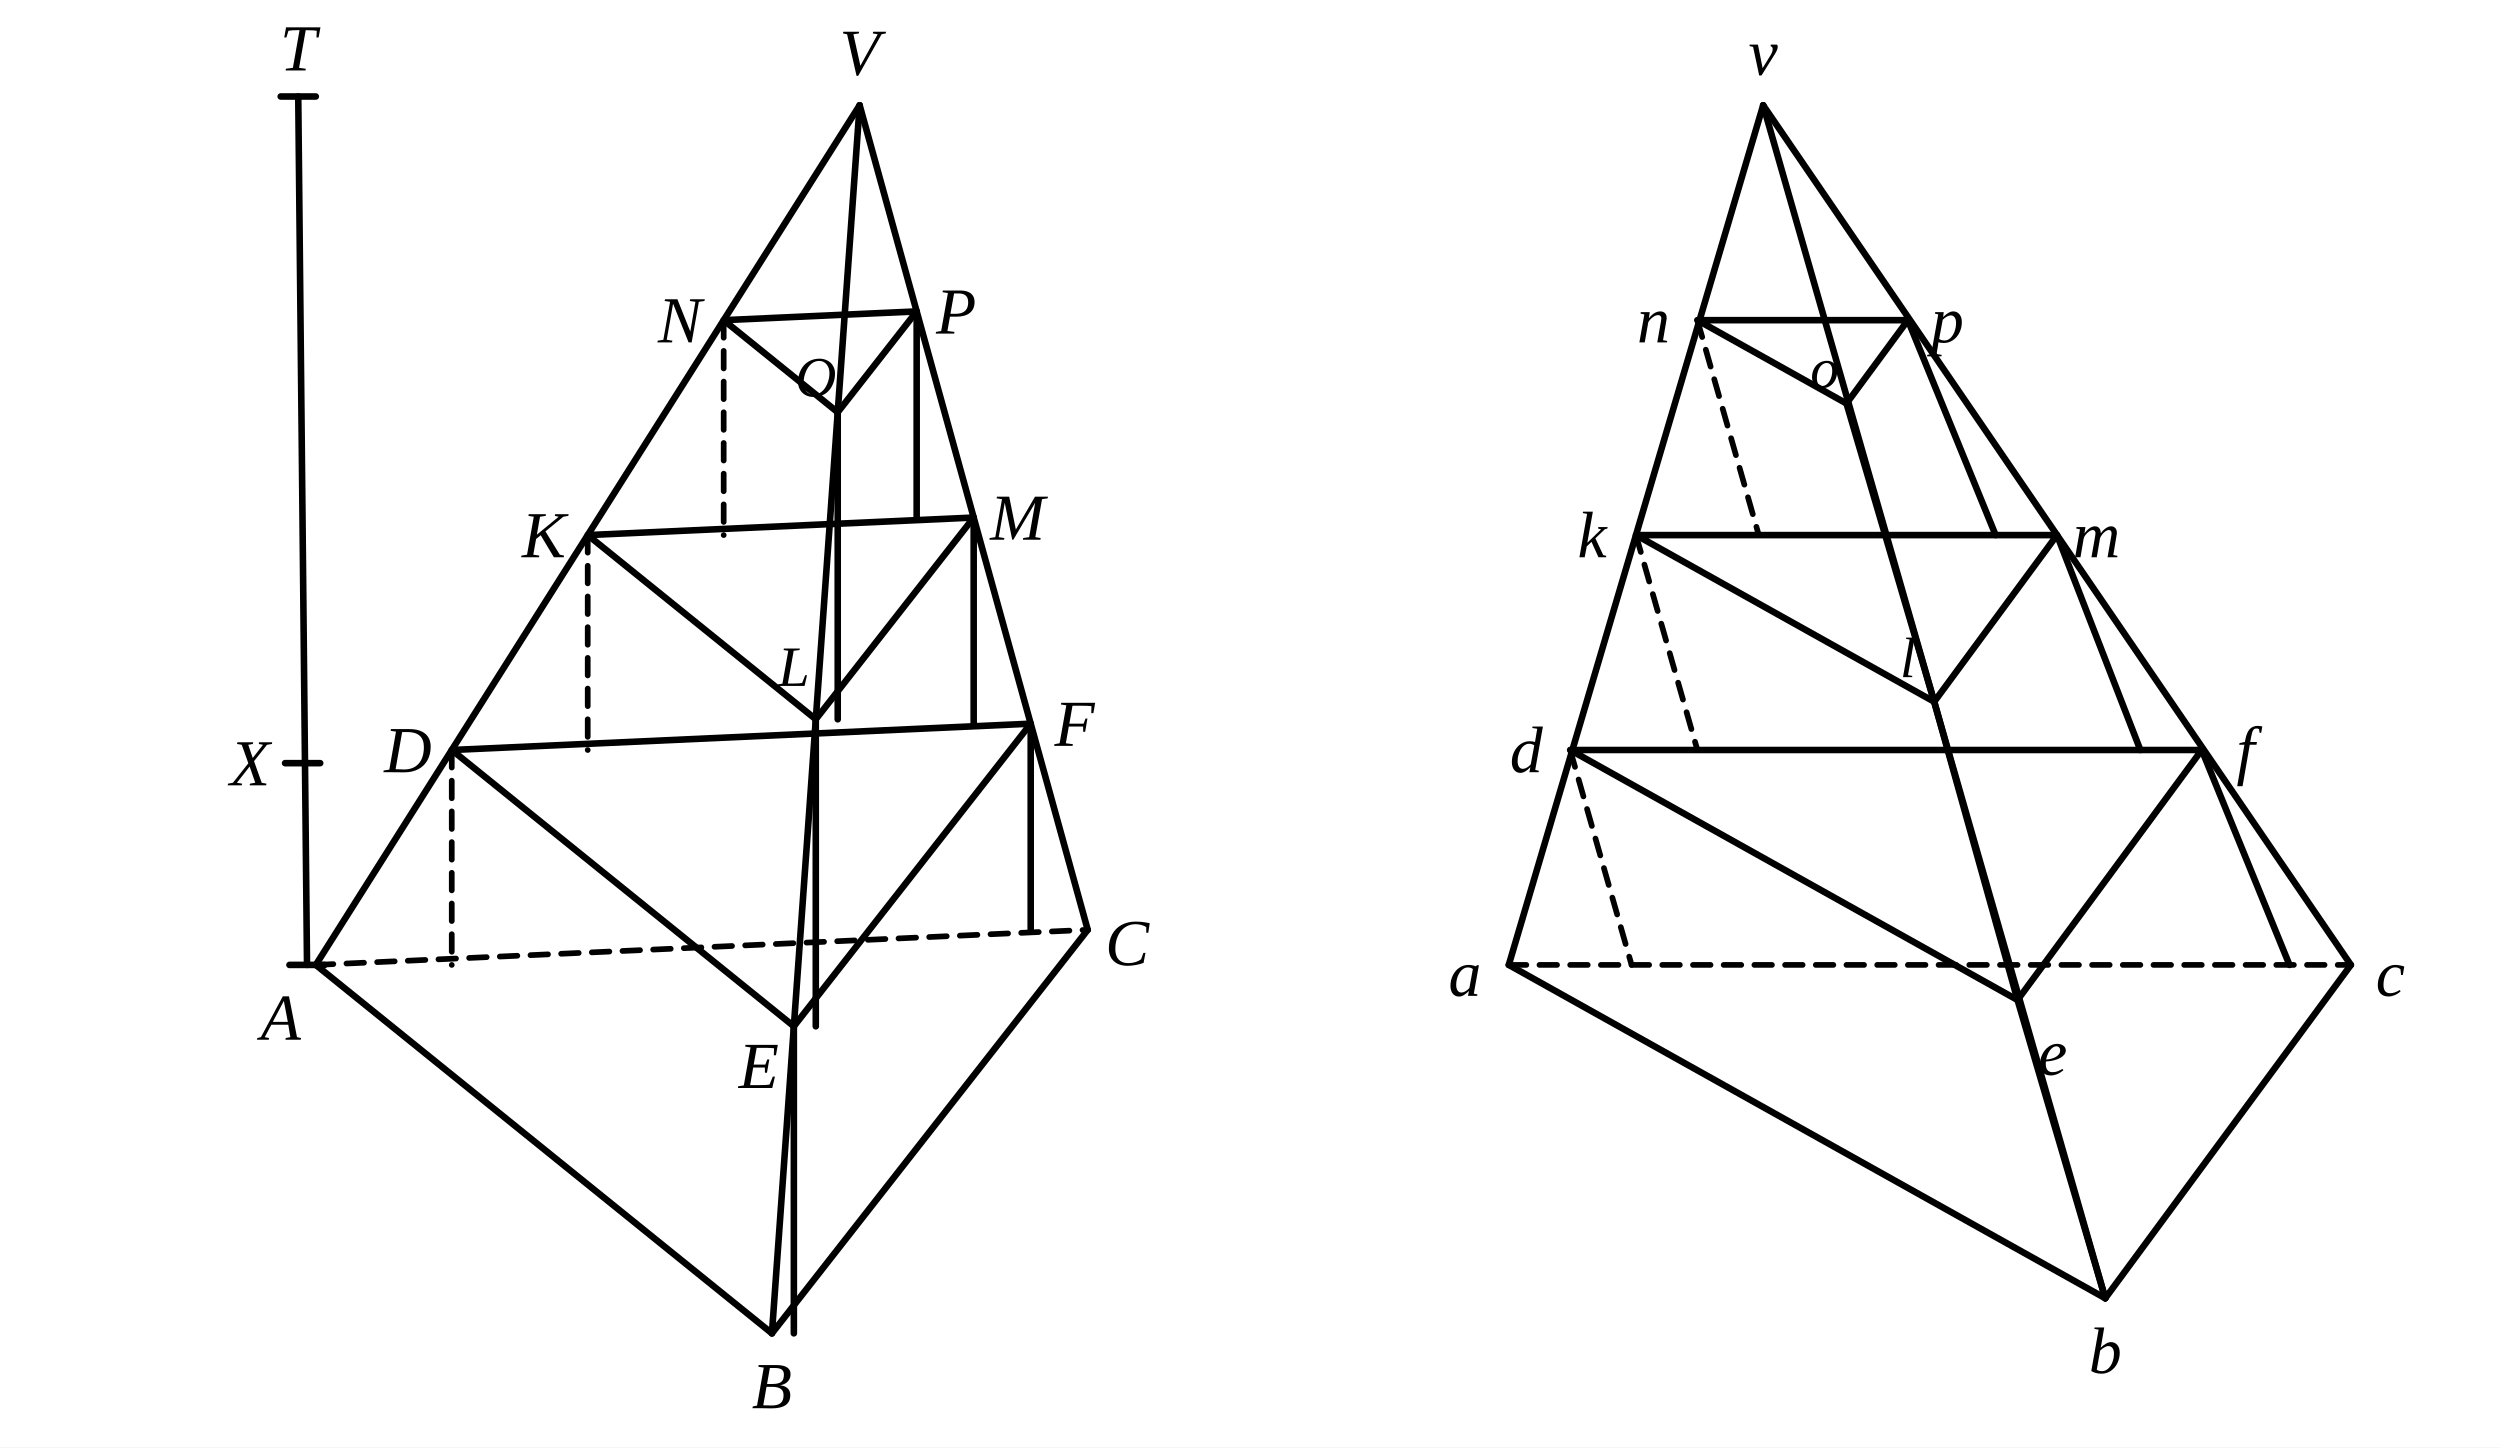
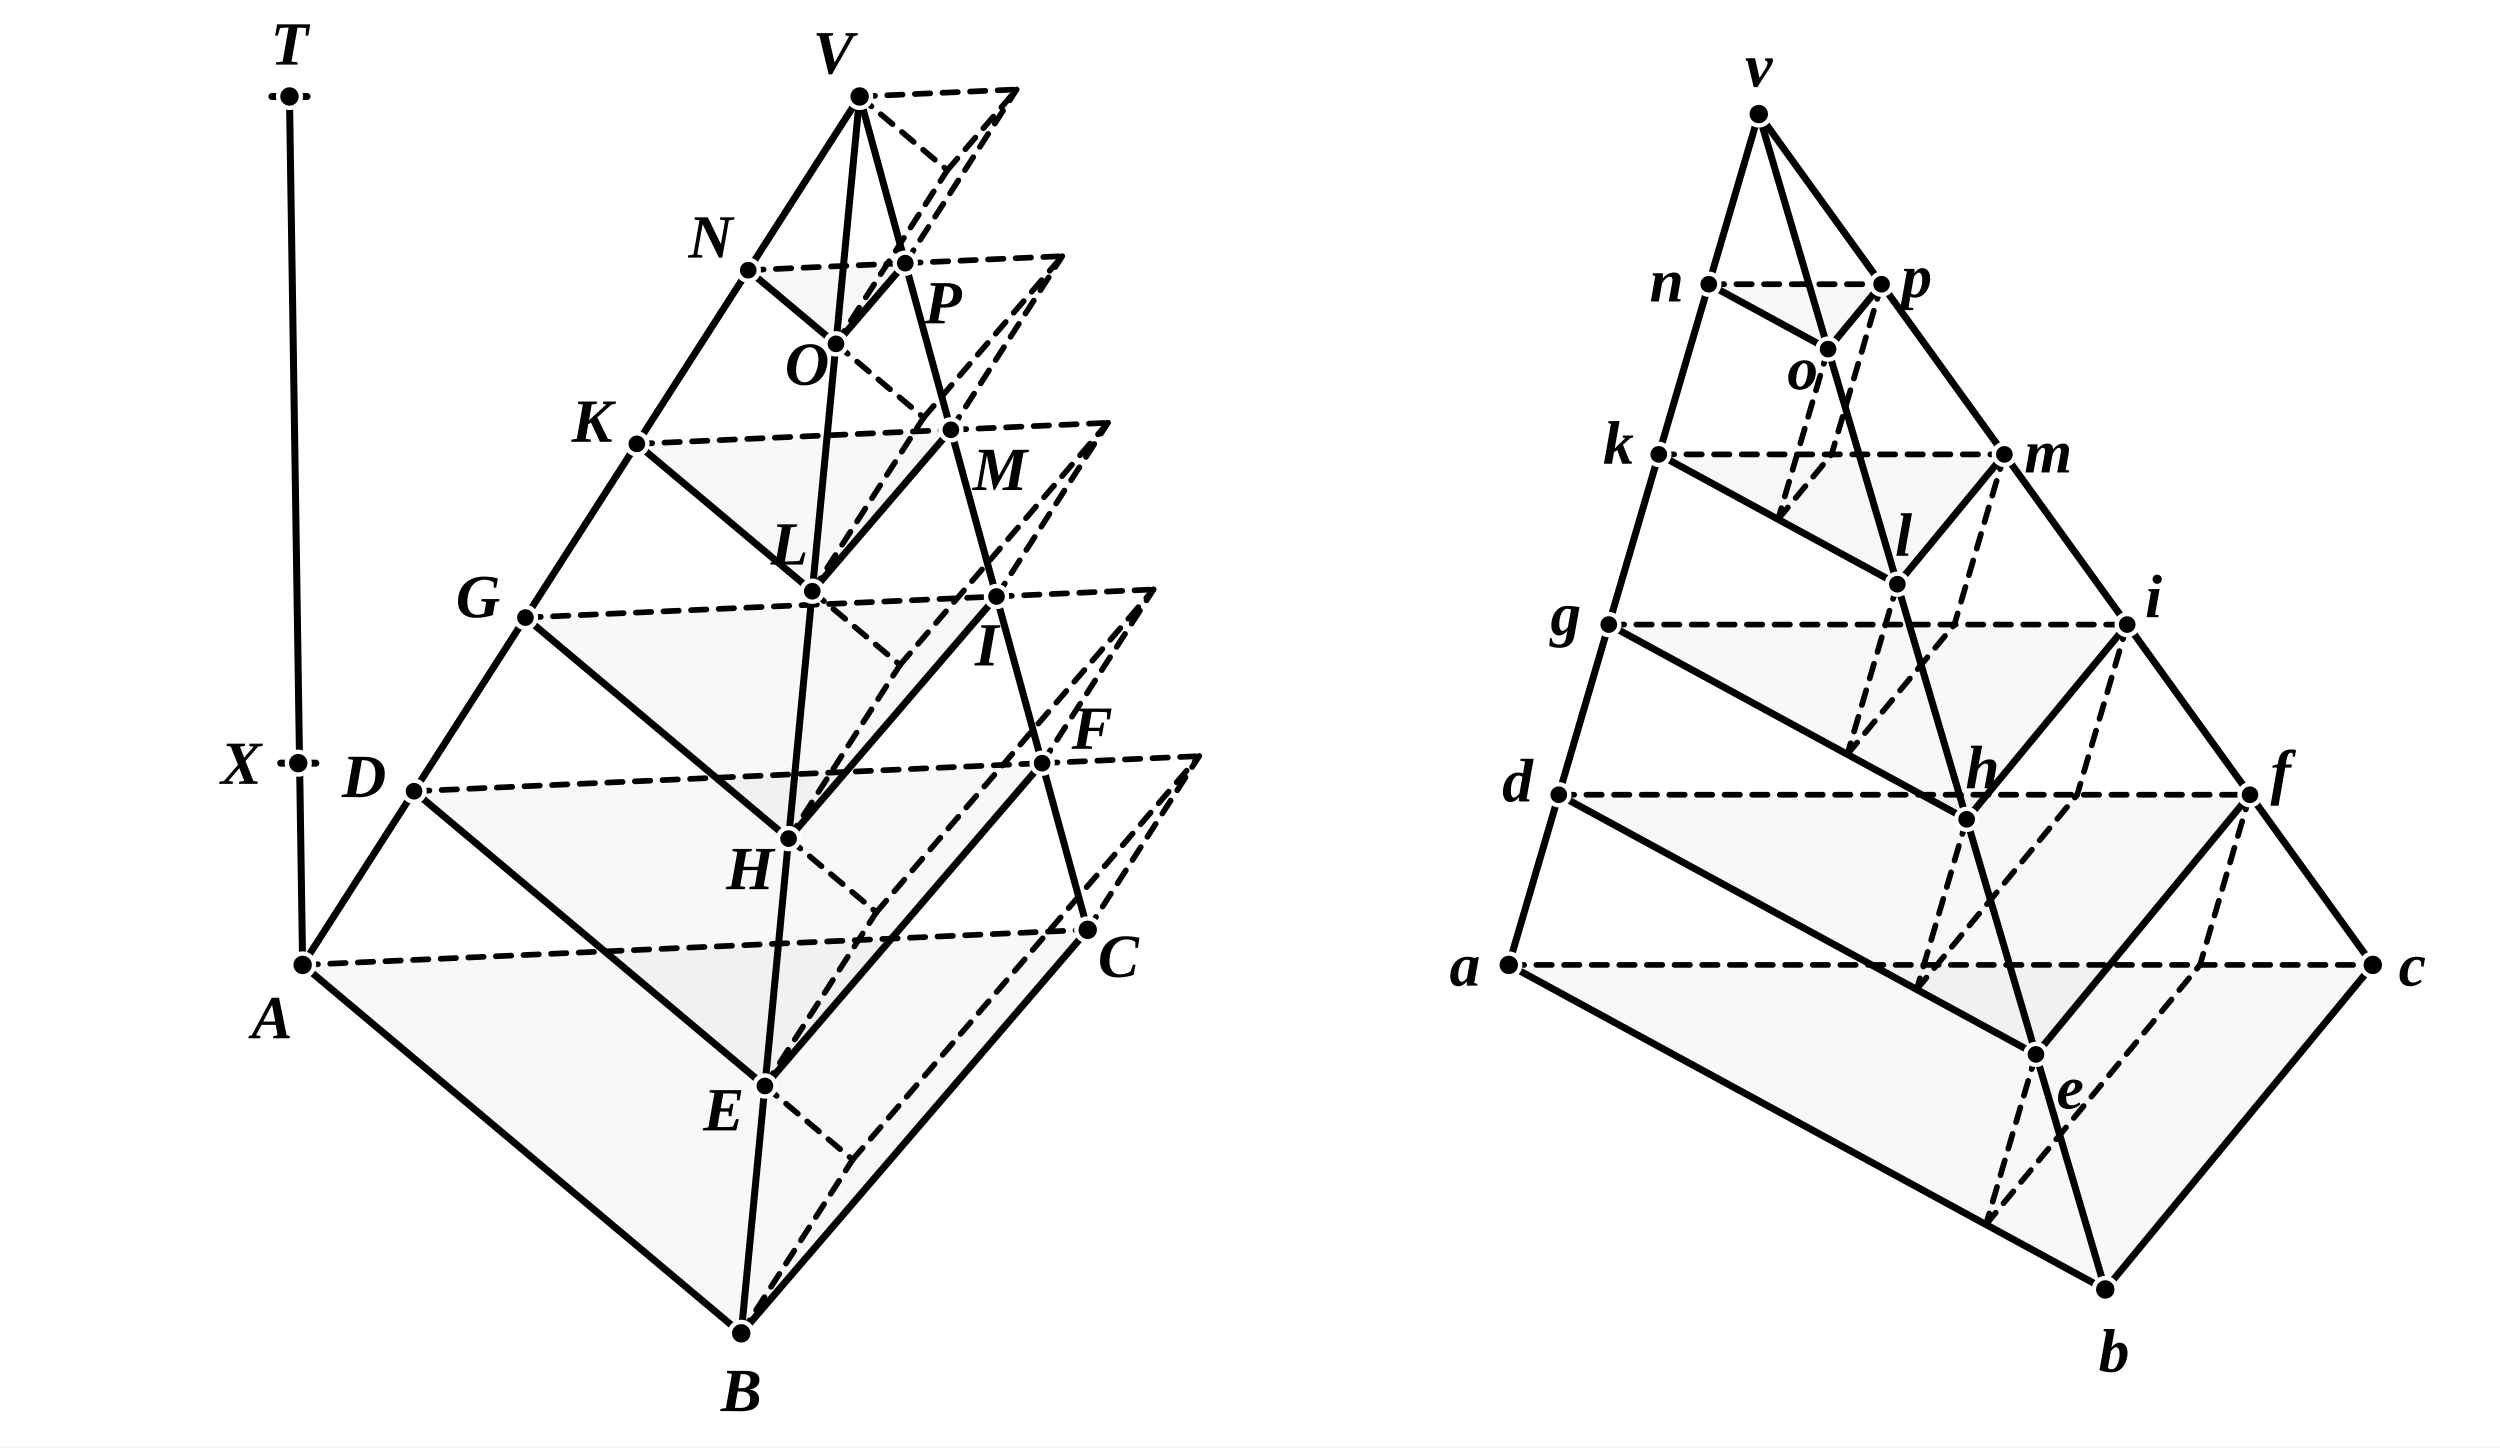
- <svg xmlns="http://www.w3.org/2000/svg" viewBox="0 0 570 330" width="100%" height="100%">
+ <svg xmlns="http://www.w3.org/2000/svg" viewBox="0 0 570 330" width="570" height="330" class="euclid-graphic" data-graphic-id="0394.g1" data-folio="0394" data-graphic="g1" data-proposition="XII.5">
  <style>
-     .bg { fill: #ffffff; }
-     .line { stroke: #000000; stroke-width: 1.5; stroke-linecap: round; stroke-linejoin: round; fill: none; }
-     .dashed { stroke: #000000; stroke-width: 1.3; stroke-dasharray: 4,3; stroke-linecap: round; stroke-linejoin: round; fill: none; }
-     .geom:hover { stroke: #0284c7; stroke-width: 2.5; cursor: pointer; }
-     .label { font-family: "Times New Roman", Times, serif; font-size: 15px; font-style: italic; fill: #000000; text-anchor: middle; dominant-baseline: central; user-select: none; }
-     .label:hover { fill: #0284c7; font-weight: bold; cursor: pointer; }
+     .euclid-graphic {
+       font-family: 'Times New Roman', 'Georgia', serif;
+       font-style: italic;
+       background-color: #ffffff;
+     }
+     .geom-line, .geom-circle, .geom-arc {
+       stroke: #000000;
+       stroke-width: 1.6;
+       stroke-linecap: round;
+       stroke-linejoin: round;
+       fill: none;
+       transition: stroke 0.15s, stroke-width 0.15s;
+     }
+     .geom-dashed {
+       stroke-dasharray: 3.5, 2.8;
+       stroke-width: 1.3;
+     }
+     .geom-polygon {
+       fill: #000000;
+       fill-opacity: 0.03;
+       stroke: none;
+       transition: fill-opacity 0.15s;
+     }
+     .wedge, .angle {
+       fill: #ef4444;
+       fill-opacity: 0.24;
+       stroke: #ef4444;
+       stroke-width: 2;
+       stroke-linejoin: round;
+       transition: opacity 0.12s ease;
+     }
+     .geom-point {
+       fill: #000000;
+       stroke: #ffffff;
+       stroke-width: 1;
+     }
+     .geom-label {
+       font-size: 14px;
+       font-weight: bold;
+       fill: #000000;
+       text-anchor: middle;
+       dominant-baseline: central;
+       user-select: none;
+     }
+     .geom-overlay {
+       opacity: 0;
+       pointer-events: none;
+       transition: opacity 0.12s ease;
+     }
+     [data-ref]:hover, .highlight, .geom-highlight-active {
+       opacity: 1 !important;
+       stroke: #ef4444 !important;
+       stroke-width: 3.5 !important;
+       cursor: pointer;
+     }
+     text[data-ref]:hover, text.highlight, text.geom-highlight-active {
+       fill: #ef4444 !important;
+       stroke: none !important;
+     }
+     .geom-polygon:hover, .geom-polygon.highlight, polygon.geom-highlight-active,
+     path.wedge.geom-highlight-active, path.angle.geom-highlight-active {
+       opacity: 1 !important;
+       fill-opacity: 0.24 !important;
+       fill: #ef4444 !important;
+       stroke: #ef4444 !important;
+       stroke-width: 2.5 !important;
+     }
+     .geom-point:hover, .geom-point.highlight, circle.geom-point.geom-highlight-active {
+       r: 4.8 !important;
+       fill: #ef4444 !important;
+       stroke: #ffffff !important;
+       stroke-width: 1.5 !important;
+     }
  </style>
-   <rect class="bg" width="570" height="330" />
-   <line class="line geom" x1="68" y1="22" x2="70" y2="220" />
-   <line class="line geom" x1="64" y1="22" x2="72" y2="22" />
-   <line class="line geom" x1="65" y1="174" x2="73" y2="174" />
-   <line class="line geom" x1="66" y1="220" x2="74" y2="220" />
-   <text class="label" x="68" y="11">T</text>
-   <text class="label" x="57" y="174">X</text>
-   <text class="label" x="64" y="232">A</text>
-   <line class="line geom" x1="196" y1="24" x2="72" y2="220" />
-   <line class="line geom" x1="196" y1="24" x2="176" y2="304" />
-   <line class="line geom" x1="196" y1="24" x2="248" y2="212" />
-   <line class="line geom" x1="72" y1="220" x2="176" y2="304" />
-   <line class="line geom" x1="176" y1="304" x2="248" y2="212" />
-   <line class="dashed geom" x1="72" y1="220" x2="248" y2="212" />
-   <polygon class="line geom" points="165,73 191,94 209,71" />
-   <polygon class="line geom" points="134,122 186,164 222,118" />
-   <polygon class="line geom" points="103,171 181,234 235,165" />
-   <line class="dashed geom" x1="165" y1="73" x2="165" y2="122" />
-   <line class="line geom" x1="191" y1="94" x2="191" y2="164" />
-   <line class="line geom" x1="209" y1="71" x2="209" y2="118" />
-   <line class="dashed geom" x1="134" y1="122" x2="134" y2="171" />
-   <line class="line geom" x1="186" y1="164" x2="186" y2="234" />
-   <line class="line geom" x1="222" y1="118" x2="222" y2="165" />
-   <line class="dashed geom" x1="103" y1="171" x2="103" y2="220" />
-   <line class="line geom" x1="181" y1="234" x2="181" y2="304" />
-   <line class="line geom" x1="235" y1="165" x2="235" y2="212" />
-   <text class="label" x="196" y="12">V</text>
-   <text class="label" x="155" y="73">N</text>
-   <text class="label" x="218" y="71">P</text>
-   <text class="label" x="186" y="86" style="font-size: 13px;">O</text>
-   <text class="label" x="124" y="122">K</text>
-   <text class="label" x="232" y="118">M</text>
-   <text class="label" x="181" y="152" style="font-size: 13px;">L</text>
-   <text class="label" x="93" y="171">D</text>
-   <text class="label" x="245" y="165">F</text>
-   <text class="label" x="173" y="243">E</text>
-   <text class="label" x="176" y="316">B</text>
-   <text class="label" x="257" y="215">C</text>
-   <line class="line geom" x1="402" y1="24" x2="344" y2="220" />
-   <line class="line geom" x1="402" y1="24" x2="480" y2="296" />
-   <line class="line geom" x1="402" y1="24" x2="536" y2="220" />
-   <line class="line geom" x1="344" y1="220" x2="480" y2="296" />
-   <line class="line geom" x1="480" y1="296" x2="536" y2="220" />
-   <line class="dashed geom" x1="344" y1="220" x2="536" y2="220" />
-   <polygon class="line geom" points="387,73 421,92 435,73" />
-   <polygon class="line geom" points="373,122 441,160 469,122" />
-   <polygon class="line geom" points="358,171 460,228 502,171" />
-   <line class="dashed geom" x1="387" y1="73" x2="401" y2="122" />
-   <line class="line geom" x1="421" y1="92" x2="441" y2="160" />
-   <line class="line geom" x1="435" y1="73" x2="455" y2="122" />
-   <line class="dashed geom" x1="373" y1="122" x2="387" y2="171" />
-   <line class="line geom" x1="441" y1="160" x2="460" y2="228" />
-   <line class="line geom" x1="469" y1="122" x2="488" y2="171" />
-   <line class="dashed geom" x1="358" y1="171" x2="372" y2="220" />
-   <line class="line geom" x1="460" y1="228" x2="480" y2="296" />
-   <line class="line geom" x1="502" y1="171" x2="522" y2="220" />
-   <text class="label" x="402" y="12">v</text>
-   <text class="label" x="377" y="73">n</text>
-   <text class="label" x="444" y="73">p</text>
-   <text class="label" x="416" y="84" style="font-size: 13px;">o</text>
-   <text class="label" x="363" y="122">k</text>
-   <text class="label" x="478" y="122">m</text>
-   <text class="label" x="435" y="150" style="font-size: 13px;">l</text>
-   <text class="label" x="348" y="171">d</text>
-   <text class="label" x="512" y="171">f</text>
-   <text class="label" x="468" y="240">e</text>
-   <text class="label" x="334" y="222">a</text>
-   <text class="label" x="480" y="308">b</text>
-   <text class="label" x="545" y="222">c</text>
+   <rect width="100%" height="100%" fill="#ffffff" />
+   <g id="elements">
+     <line x1="62.0" y1="22.0" x2="70.0" y2="22.0" class="geom-line" />
+     <line x1="64.0" y1="174.0" x2="72.0" y2="174.0" class="geom-line" />
+     <line x1="174.4" y1="247.6" x2="194.4" y2="264.4" class="geom-line geom-dashed" />
+     <line x1="237.6" y1="174.0" x2="273.4" y2="172.4" class="geom-line geom-dashed" />
+     <line x1="194.4" y1="264.4" x2="273.4" y2="172.4" class="geom-line geom-dashed" />
+     <line x1="169.0" y1="304.0" x2="194.4" y2="264.4" class="geom-line geom-dashed" />
+     <line x1="248.0" y1="212.0" x2="273.4" y2="172.4" class="geom-line geom-dashed" />
+     <line x1="179.8" y1="191.2" x2="199.8" y2="208.0" class="geom-line geom-dashed" />
+     <line x1="227.2" y1="136.0" x2="263.0" y2="134.4" class="geom-line geom-dashed" />
+     <line x1="199.8" y1="208.0" x2="263.0" y2="134.4" class="geom-line geom-dashed" />
+     <line x1="174.4" y1="247.6" x2="199.8" y2="208.0" class="geom-line geom-dashed" />
+     <line x1="237.6" y1="174.0" x2="263.0" y2="134.4" class="geom-line geom-dashed" />
+     <line x1="185.2" y1="134.8" x2="205.2" y2="151.6" class="geom-line geom-dashed" />
+     <line x1="216.8" y1="98.0" x2="252.6" y2="96.4" class="geom-line geom-dashed" />
+     <line x1="205.2" y1="151.6" x2="252.6" y2="96.4" class="geom-line geom-dashed" />
+     <line x1="179.8" y1="191.2" x2="205.2" y2="151.6" class="geom-line geom-dashed" />
+     <line x1="227.2" y1="136.0" x2="252.6" y2="96.4" class="geom-line geom-dashed" />
+     <line x1="190.6" y1="78.4" x2="210.6" y2="95.2" class="geom-line geom-dashed" />
+     <line x1="206.4" y1="60.0" x2="242.2" y2="58.4" class="geom-line geom-dashed" />
+     <line x1="210.6" y1="95.2" x2="242.2" y2="58.4" class="geom-line geom-dashed" />
+     <line x1="185.2" y1="134.8" x2="210.6" y2="95.2" class="geom-line geom-dashed" />
+     <line x1="216.8" y1="98.0" x2="242.2" y2="58.4" class="geom-line geom-dashed" />
+     <line x1="196.0" y1="22.0" x2="216.0" y2="38.8" class="geom-line geom-dashed" />
+     <line x1="196.0" y1="22.0" x2="231.8" y2="20.4" class="geom-line geom-dashed" />
+     <line x1="216.0" y1="38.8" x2="231.8" y2="20.4" class="geom-line geom-dashed" />
+     <line x1="190.6" y1="78.4" x2="216.0" y2="38.8" class="geom-line geom-dashed" />
+     <line x1="206.4" y1="60.0" x2="231.8" y2="20.4" class="geom-line geom-dashed" />
+     <line x1="464.2" y1="240.4" x2="452.8" y2="279.2" class="geom-line geom-dashed" />
+     <line x1="513.0" y1="181.2" x2="501.6" y2="220.0" class="geom-line geom-dashed" />
+     <line x1="452.8" y1="279.2" x2="501.6" y2="220.0" class="geom-line geom-dashed" />
+     <line x1="448.4" y1="186.8" x2="437.0" y2="225.6" class="geom-line geom-dashed" />
+     <line x1="485.0" y1="142.4" x2="473.6" y2="181.2" class="geom-line geom-dashed" />
+     <line x1="437.0" y1="225.6" x2="473.6" y2="181.2" class="geom-line geom-dashed" />
+     <line x1="432.6" y1="133.2" x2="421.2" y2="172.0" class="geom-line geom-dashed" />
+     <line x1="457.0" y1="103.6" x2="445.6" y2="142.4" class="geom-line geom-dashed" />
+     <line x1="421.2" y1="172.0" x2="445.6" y2="142.4" class="geom-line geom-dashed" />
+     <line x1="416.8" y1="79.6" x2="405.4" y2="118.4" class="geom-line geom-dashed" />
+     <line x1="429.0" y1="64.8" x2="417.6" y2="103.6" class="geom-line geom-dashed" />
+     <line x1="405.4" y1="118.4" x2="417.6" y2="103.6" class="geom-line geom-dashed" />
+   </g>
+   <g id="graphics">
+     <polygon id="el-pyr-VABC" data-ref="&lt; V A B C &gt;" data-type="polygon" points="196.0,22.0 69.0,220.0 169.0,304.0 248.0,212.0" class="geom-polygon geom-overlay" />
+     <polygon id="el-pyr-vabc" data-ref="&lt; v a b c &gt;" data-type="polygon" points="401.0,26.0 344.0,220.0 480.0,294.0 541.0,220.0" class="geom-polygon geom-overlay" />
+     <polygon id="el-prism-ABCD" data-ref="&lt; A B C D &gt;" data-type="polygon" points="69.0,220.0 169.0,304.0 248.0,212.0 273.4,172.4 94.4,180.4" class="geom-polygon geom-overlay" />
+     <polygon id="el-prism-DEFG" data-ref="&lt; D E F G &gt;" data-type="polygon" points="94.4,180.4 174.4,247.6 237.6,174.0 263.0,134.4 119.8,140.8" class="geom-polygon geom-overlay" />
+     <polygon id="el-prism-defa" data-ref="&lt; d e f a &gt;" data-type="polygon" points="355.4,181.2 464.2,240.4 513.0,181.2 501.6,220.0 452.8,279.2 344.0,220.0" class="geom-polygon geom-overlay" />
+     <polygon id="el-tri-ABC" data-ref="&lt; A B C &gt;" data-aliases="&lt; B C A &gt; | &lt; C A B &gt;" data-type="polygon" points="69.0,220.0 169.0,304.0 248.0,212.0" class="geom-polygon" />
+     <polygon id="el-tri-DEF" data-ref="&lt; D E F &gt;" data-aliases="&lt; E F D &gt; | &lt; F D E &gt;" data-type="polygon" points="94.4,180.4 174.4,247.6 237.6,174.0" class="geom-polygon" />
+     <polygon id="el-tri-GHI" data-ref="&lt; G H I &gt;" data-aliases="&lt; H I G &gt; | &lt; I G H &gt;" data-type="polygon" points="119.8,140.8 179.8,191.2 227.2,136.0" class="geom-polygon" />
+     <polygon id="el-tri-KLM" data-ref="&lt; K L M &gt;" data-aliases="&lt; L M K &gt; | &lt; M K L &gt;" data-type="polygon" points="145.2,101.2 185.2,134.8 216.8,98.0" class="geom-polygon" />
+     <polygon id="el-tri-NOP" data-ref="&lt; N O P &gt;" data-aliases="&lt; O P N &gt; | &lt; P N O &gt;" data-type="polygon" points="170.6,61.6 190.6,78.4 206.4,60.0" class="geom-polygon" />
+     <polygon id="el-tri-abc" data-ref="&lt; a b c &gt;" data-aliases="&lt; b c a &gt; | &lt; c a b &gt;" data-type="polygon" points="344.0,220.0 480.0,294.0 541.0,220.0" class="geom-polygon" />
+     <polygon id="el-tri-def" data-ref="&lt; d e f &gt;" data-aliases="&lt; e f d &gt; | &lt; f d e &gt;" data-type="polygon" points="355.4,181.2 464.2,240.4 513.0,181.2" class="geom-polygon" />
+     <polygon id="el-tri-ghi" data-ref="&lt; g h i &gt;" data-aliases="&lt; h i g &gt; | &lt; i g h &gt;" data-type="polygon" points="366.8,142.4 448.4,186.8 485.0,142.4" class="geom-polygon" />
+     <polygon id="el-tri-klm" data-ref="&lt; k l m &gt;" data-aliases="&lt; l m k &gt; | &lt; m k l &gt;" data-type="polygon" points="378.2,103.6 432.6,133.2 457.0,103.6" class="geom-polygon" />
+     <polygon id="el-tri-nop" data-ref="&lt; n o p &gt;" data-aliases="&lt; o p n &gt; | &lt; p n o &gt;" data-type="polygon" points="389.6,64.8 416.8,79.6 429.0,64.8" class="geom-polygon" />
+     <line id="el-seg-TA" data-ref="/ T A /" data-aliases="/ A T /" data-type="segment" x1="66.0" y1="22.0" x2="69.0" y2="220.0" class="geom-line" />
+     <line id="el-seg-AX" data-ref="/ A X /" data-aliases="/ X A /" data-type="segment" x1="69.0" y1="220.0" x2="68.0" y2="174.0" class="geom-line geom-overlay" />
+     <line id="el-seg-XT" data-ref="/ X T /" data-aliases="/ T X /" data-type="segment" x1="68.0" y1="174.0" x2="66.0" y2="22.0" class="geom-line geom-overlay" />
+     <line id="el-seg-AV" data-ref="/ A V /" data-aliases="/ V A /" data-type="segment" x1="69.0" y1="220.0" x2="196.0" y2="22.0" class="geom-line" />
+     <line id="el-seg-BV" data-ref="/ B V /" data-aliases="/ V B /" data-type="segment" x1="169.0" y1="304.0" x2="196.0" y2="22.0" class="geom-line" />
+     <line id="el-seg-CV" data-ref="/ C V /" data-aliases="/ V C /" data-type="segment" x1="248.0" y1="212.0" x2="196.0" y2="22.0" class="geom-line" />
+     <line id="el-seg-AD" data-ref="/ A D /" data-aliases="/ D A /" data-type="segment" x1="69.0" y1="220.0" x2="94.4" y2="180.4" class="geom-line geom-overlay" />
+     <line id="el-seg-DG" data-ref="/ D G /" data-aliases="/ G D /" data-type="segment" x1="94.4" y1="180.4" x2="119.8" y2="140.8" class="geom-line geom-overlay" />
+     <line id="el-seg-GK" data-ref="/ G K /" data-aliases="/ K G /" data-type="segment" x1="119.8" y1="140.8" x2="145.2" y2="101.2" class="geom-line geom-overlay" />
+     <line id="el-seg-KN" data-ref="/ K N /" data-aliases="/ N K /" data-type="segment" x1="145.2" y1="101.2" x2="170.6" y2="61.6" class="geom-line geom-overlay" />
+     <line id="el-seg-NV" data-ref="/ N V /" data-aliases="/ V N /" data-type="segment" x1="170.6" y1="61.6" x2="196.0" y2="22.0" class="geom-line geom-overlay" />
+     <line id="el-seg-AB" data-ref="/ A B /" data-aliases="/ B A /" data-type="segment" x1="69.0" y1="220.0" x2="169.0" y2="304.0" class="geom-line" />
+     <line id="el-seg-BC" data-ref="/ B C /" data-aliases="/ C B /" data-type="segment" x1="169.0" y1="304.0" x2="248.0" y2="212.0" class="geom-line" />
+     <line id="el-seg-AC" data-ref="/ A C /" data-aliases="/ C A /" data-type="segment" x1="69.0" y1="220.0" x2="248.0" y2="212.0" class="geom-line geom-dashed" />
+     <line id="el-seg-DE" data-ref="/ D E /" data-aliases="/ E D /" data-type="segment" x1="94.4" y1="180.4" x2="174.4" y2="247.6" class="geom-line" />
+     <line id="el-seg-EF" data-ref="/ E F /" data-aliases="/ F E /" data-type="segment" x1="174.4" y1="247.6" x2="237.6" y2="174.0" class="geom-line" />
+     <line id="el-seg-DF" data-ref="/ D F /" data-aliases="/ F D /" data-type="segment" x1="94.4" y1="180.4" x2="237.6" y2="174.0" class="geom-line geom-dashed" />
+     <line id="el-seg-GH" data-ref="/ G H /" data-aliases="/ H G /" data-type="segment" x1="119.8" y1="140.8" x2="179.8" y2="191.2" class="geom-line" />
+     <line id="el-seg-HI" data-ref="/ H I /" data-aliases="/ I H /" data-type="segment" x1="179.8" y1="191.2" x2="227.2" y2="136.0" class="geom-line" />
+     <line id="el-seg-GI" data-ref="/ G I /" data-aliases="/ I G /" data-type="segment" x1="119.8" y1="140.8" x2="227.2" y2="136.0" class="geom-line geom-dashed" />
+     <line id="el-seg-KL" data-ref="/ K L /" data-aliases="/ L K /" data-type="segment" x1="145.2" y1="101.2" x2="185.2" y2="134.8" class="geom-line" />
+     <line id="el-seg-LM" data-ref="/ L M /" data-aliases="/ M L /" data-type="segment" x1="185.2" y1="134.8" x2="216.8" y2="98.0" class="geom-line" />
+     <line id="el-seg-KM" data-ref="/ K M /" data-aliases="/ M K /" data-type="segment" x1="145.2" y1="101.2" x2="216.8" y2="98.0" class="geom-line geom-dashed" />
+     <line id="el-seg-NO" data-ref="/ N O /" data-aliases="/ O N /" data-type="segment" x1="170.6" y1="61.6" x2="190.6" y2="78.4" class="geom-line" />
+     <line id="el-seg-OP" data-ref="/ O P /" data-aliases="/ P O /" data-type="segment" x1="190.6" y1="78.4" x2="206.4" y2="60.0" class="geom-line" />
+     <line id="el-seg-NP" data-ref="/ N P /" data-aliases="/ P N /" data-type="segment" x1="170.6" y1="61.6" x2="206.4" y2="60.0" class="geom-line geom-dashed" />
+     <line id="el-seg-av" data-ref="/ a v /" data-aliases="/ v a /" data-type="segment" x1="344.0" y1="220.0" x2="401.0" y2="26.0" class="geom-line" />
+     <line id="el-seg-bv" data-ref="/ b v /" data-aliases="/ v b /" data-type="segment" x1="480.0" y1="294.0" x2="401.0" y2="26.0" class="geom-line" />
+     <line id="el-seg-cv" data-ref="/ c v /" data-aliases="/ v c /" data-type="segment" x1="541.0" y1="220.0" x2="401.0" y2="26.0" class="geom-line" />
+     <line id="el-seg-ad" data-ref="/ a d /" data-aliases="/ d a /" data-type="segment" x1="344.0" y1="220.0" x2="355.4" y2="181.2" class="geom-line geom-overlay" />
+     <line id="el-seg-dg" data-ref="/ d g /" data-aliases="/ g d /" data-type="segment" x1="355.4" y1="181.2" x2="366.8" y2="142.4" class="geom-line geom-overlay" />
+     <line id="el-seg-gk" data-ref="/ g k /" data-aliases="/ k g /" data-type="segment" x1="366.8" y1="142.4" x2="378.2" y2="103.6" class="geom-line geom-overlay" />
+     <line id="el-seg-kn" data-ref="/ k n /" data-aliases="/ n k /" data-type="segment" x1="378.2" y1="103.6" x2="389.6" y2="64.8" class="geom-line geom-overlay" />
+     <line id="el-seg-nv" data-ref="/ n v /" data-aliases="/ v n /" data-type="segment" x1="389.6" y1="64.8" x2="401.0" y2="26.0" class="geom-line geom-overlay" />
+     <line id="el-seg-ab" data-ref="/ a b /" data-aliases="/ b a /" data-type="segment" x1="344.0" y1="220.0" x2="480.0" y2="294.0" class="geom-line" />
+     <line id="el-seg-bc" data-ref="/ b c /" data-aliases="/ c b /" data-type="segment" x1="480.0" y1="294.0" x2="541.0" y2="220.0" class="geom-line" />
+     <line id="el-seg-ac" data-ref="/ a c /" data-aliases="/ c a /" data-type="segment" x1="344.0" y1="220.0" x2="541.0" y2="220.0" class="geom-line geom-dashed" />
+     <line id="el-seg-de" data-ref="/ d e /" data-aliases="/ e d /" data-type="segment" x1="355.4" y1="181.2" x2="464.2" y2="240.4" class="geom-line" />
+     <line id="el-seg-ef" data-ref="/ e f /" data-aliases="/ f e /" data-type="segment" x1="464.2" y1="240.4" x2="513.0" y2="181.2" class="geom-line" />
+     <line id="el-seg-df" data-ref="/ d f /" data-aliases="/ f d /" data-type="segment" x1="355.4" y1="181.2" x2="513.0" y2="181.2" class="geom-line geom-dashed" />
+     <line id="el-seg-gh" data-ref="/ g h /" data-aliases="/ h g /" data-type="segment" x1="366.8" y1="142.4" x2="448.4" y2="186.8" class="geom-line" />
+     <line id="el-seg-hi" data-ref="/ h i /" data-aliases="/ i h /" data-type="segment" x1="448.4" y1="186.8" x2="485.0" y2="142.4" class="geom-line" />
+     <line id="el-seg-gi" data-ref="/ g i /" data-aliases="/ i g /" data-type="segment" x1="366.8" y1="142.4" x2="485.0" y2="142.4" class="geom-line geom-dashed" />
+     <line id="el-seg-kl" data-ref="/ k l /" data-aliases="/ l k /" data-type="segment" x1="378.2" y1="103.6" x2="432.6" y2="133.2" class="geom-line" />
+     <line id="el-seg-lm" data-ref="/ l m /" data-aliases="/ m l /" data-type="segment" x1="432.6" y1="133.2" x2="457.0" y2="103.6" class="geom-line" />
+     <line id="el-seg-km" data-ref="/ k m /" data-aliases="/ m k /" data-type="segment" x1="378.2" y1="103.6" x2="457.0" y2="103.6" class="geom-line geom-dashed" />
+     <line id="el-seg-no" data-ref="/ n o /" data-aliases="/ o n /" data-type="segment" x1="389.6" y1="64.8" x2="416.8" y2="79.6" class="geom-line" />
+     <line id="el-seg-op" data-ref="/ o p /" data-aliases="/ p o /" data-type="segment" x1="416.8" y1="79.6" x2="429.0" y2="64.8" class="geom-line" />
+     <line id="el-seg-np" data-ref="/ n p /" data-aliases="/ p n /" data-type="segment" x1="389.6" y1="64.8" x2="429.0" y2="64.8" class="geom-line geom-dashed" />
+   </g>
+   <g id="highlights" style="pointer-events: none;">
+     <polygon id="hl-pyr-VABC" data-ref="&lt; V A B C &gt;" points="196.0,22.0 69.0,220.0 169.0,304.0 248.0,212.0" class="geom-polygon geom-overlay" />
+     <polygon id="hl-pyr-vabc" data-ref="&lt; v a b c &gt;" points="401.0,26.0 344.0,220.0 480.0,294.0 541.0,220.0" class="geom-polygon geom-overlay" />
+     <polygon id="hl-prism-ABCD" data-ref="&lt; A B C D &gt;" points="69.0,220.0 169.0,304.0 248.0,212.0 273.4,172.4 94.4,180.4" class="geom-polygon geom-overlay" />
+     <polygon id="hl-prism-DEFG" data-ref="&lt; D E F G &gt;" points="94.4,180.4 174.4,247.6 237.6,174.0 263.0,134.4 119.8,140.8" class="geom-polygon geom-overlay" />
+     <polygon id="hl-prism-defa" data-ref="&lt; d e f a &gt;" points="355.4,181.2 464.2,240.4 513.0,181.2 501.6,220.0 452.8,279.2 344.0,220.0" class="geom-polygon geom-overlay" />
+     <polygon id="hl-tri-ABC" data-ref="&lt; A B C &gt;" data-aliases="&lt; B C A &gt; | &lt; C A B &gt;" points="69.0,220.0 169.0,304.0 248.0,212.0" class="geom-polygon geom-overlay" />
+     <polygon id="hl-tri-DEF" data-ref="&lt; D E F &gt;" data-aliases="&lt; E F D &gt; | &lt; F D E &gt;" points="94.4,180.4 174.4,247.6 237.6,174.0" class="geom-polygon geom-overlay" />
+     <polygon id="hl-tri-GHI" data-ref="&lt; G H I &gt;" data-aliases="&lt; H I G &gt; | &lt; I G H &gt;" points="119.8,140.8 179.8,191.2 227.2,136.0" class="geom-polygon geom-overlay" />
+     <polygon id="hl-tri-KLM" data-ref="&lt; K L M &gt;" data-aliases="&lt; L M K &gt; | &lt; M K L &gt;" points="145.2,101.2 185.2,134.8 216.8,98.0" class="geom-polygon geom-overlay" />
+     <polygon id="hl-tri-NOP" data-ref="&lt; N O P &gt;" data-aliases="&lt; O P N &gt; | &lt; P N O &gt;" points="170.6,61.6 190.6,78.4 206.4,60.0" class="geom-polygon geom-overlay" />
+     <polygon id="hl-tri-abc" data-ref="&lt; a b c &gt;" data-aliases="&lt; b c a &gt; | &lt; c a b &gt;" points="344.0,220.0 480.0,294.0 541.0,220.0" class="geom-polygon geom-overlay" />
+     <polygon id="hl-tri-def" data-ref="&lt; d e f &gt;" data-aliases="&lt; e f d &gt; | &lt; f d e &gt;" points="355.4,181.2 464.2,240.4 513.0,181.2" class="geom-polygon geom-overlay" />
+     <polygon id="hl-tri-ghi" data-ref="&lt; g h i &gt;" data-aliases="&lt; h i g &gt; | &lt; i g h &gt;" points="366.8,142.4 448.4,186.8 485.0,142.4" class="geom-polygon geom-overlay" />
+     <polygon id="hl-tri-klm" data-ref="&lt; k l m &gt;" data-aliases="&lt; l m k &gt; | &lt; m k l &gt;" points="378.2,103.6 432.6,133.2 457.0,103.6" class="geom-polygon geom-overlay" />
+     <polygon id="hl-tri-nop" data-ref="&lt; n o p &gt;" data-aliases="&lt; o p n &gt; | &lt; p n o &gt;" points="389.6,64.8 416.8,79.6 429.0,64.8" class="geom-polygon geom-overlay" />
+     <line id="hl-seg-TA" data-ref="/ T A /" data-aliases="/ A T /" x1="66.0" y1="22.0" x2="69.0" y2="220.0" class="geom-line geom-overlay" />
+     <line id="hl-seg-AX" data-ref="/ A X /" data-aliases="/ X A /" x1="69.0" y1="220.0" x2="68.0" y2="174.0" class="geom-line geom-overlay" />
+     <line id="hl-seg-AV" data-ref="/ A V /" data-aliases="/ V A /" x1="69.0" y1="220.0" x2="196.0" y2="22.0" class="geom-line geom-overlay" />
+     <line id="hl-seg-AD" data-ref="/ A D /" data-aliases="/ D A /" x1="69.0" y1="220.0" x2="94.4" y2="180.4" class="geom-line geom-overlay" />
+     <line id="hl-seg-DG" data-ref="/ D G /" data-aliases="/ G D /" x1="94.4" y1="180.4" x2="119.8" y2="140.8" class="geom-line geom-overlay" />
+     <line id="hl-seg-GK" data-ref="/ G K /" data-aliases="/ K G /" x1="119.8" y1="140.8" x2="145.2" y2="101.2" class="geom-line geom-overlay" />
+     <line id="hl-seg-av" data-ref="/ a v /" data-aliases="/ v a /" x1="344.0" y1="220.0" x2="401.0" y2="26.0" class="geom-line geom-overlay" />
+     <line id="hl-seg-ad" data-ref="/ a d /" data-aliases="/ d a /" x1="344.0" y1="220.0" x2="355.4" y2="181.2" class="geom-line geom-overlay" />
+     <line id="hl-seg-dg" data-ref="/ d g /" data-aliases="/ g d /" x1="355.4" y1="181.2" x2="366.8" y2="142.4" class="geom-line geom-overlay" />
+   </g>
+   <g id="points">
+     <circle id="el-pt-T" data-ref="T" data-type="point" cx="66.0" cy="22.0" r="2.6" class="geom-point" />
+     <circle id="el-pt-X" data-ref="X" data-type="point" cx="68.0" cy="174.0" r="2.6" class="geom-point" />
+     <circle id="el-pt-A" data-ref="A" data-type="point" cx="69.0" cy="220.0" r="2.6" class="geom-point" />
+     <circle id="el-pt-V" data-ref="V" data-type="point" cx="196.0" cy="22.0" r="2.6" class="geom-point" />
+     <circle id="el-pt-B" data-ref="B" data-type="point" cx="169.0" cy="304.0" r="2.6" class="geom-point" />
+     <circle id="el-pt-C" data-ref="C" data-type="point" cx="248.0" cy="212.0" r="2.6" class="geom-point" />
+     <circle id="el-pt-D" data-ref="D" data-type="point" cx="94.4" cy="180.4" r="2.4" class="geom-point" />
+     <circle id="el-pt-E" data-ref="E" data-type="point" cx="174.4" cy="247.6" r="2.4" class="geom-point" />
+     <circle id="el-pt-F" data-ref="F" data-type="point" cx="237.6" cy="174.0" r="2.4" class="geom-point" />
+     <circle id="el-pt-G" data-ref="G" data-type="point" cx="119.8" cy="140.8" r="2.4" class="geom-point" />
+     <circle id="el-pt-H" data-ref="H" data-type="point" cx="179.8" cy="191.2" r="2.4" class="geom-point" />
+     <circle id="el-pt-I" data-ref="I" data-type="point" cx="227.2" cy="136.0" r="2.4" class="geom-point" />
+     <circle id="el-pt-K" data-ref="K" data-type="point" cx="145.2" cy="101.2" r="2.4" class="geom-point" />
+     <circle id="el-pt-L" data-ref="L" data-type="point" cx="185.2" cy="134.8" r="2.4" class="geom-point" />
+     <circle id="el-pt-M" data-ref="M" data-type="point" cx="216.8" cy="98.0" r="2.4" class="geom-point" />
+     <circle id="el-pt-N" data-ref="N" data-type="point" cx="170.6" cy="61.6" r="2.4" class="geom-point" />
+     <circle id="el-pt-O" data-ref="O" data-type="point" cx="190.6" cy="78.4" r="2.4" class="geom-point" />
+     <circle id="el-pt-P" data-ref="P" data-type="point" cx="206.4" cy="60.0" r="2.4" class="geom-point" />
+     <circle id="el-pt-v" data-ref="v" data-type="point" cx="401.0" cy="26.0" r="2.6" class="geom-point" />
+     <circle id="el-pt-a" data-ref="a" data-type="point" cx="344.0" cy="220.0" r="2.6" class="geom-point" />
+     <circle id="el-pt-b" data-ref="b" data-type="point" cx="480.0" cy="294.0" r="2.6" class="geom-point" />
+     <circle id="el-pt-c" data-ref="c" data-type="point" cx="541.0" cy="220.0" r="2.6" class="geom-point" />
+     <circle id="el-pt-d" data-ref="d" data-type="point" cx="355.4" cy="181.2" r="2.4" class="geom-point" />
+     <circle id="el-pt-e" data-ref="e" data-type="point" cx="464.2" cy="240.4" r="2.4" class="geom-point" />
+     <circle id="el-pt-f" data-ref="f" data-type="point" cx="513.0" cy="181.2" r="2.4" class="geom-point" />
+     <circle id="el-pt-g" data-ref="g" data-type="point" cx="366.8" cy="142.4" r="2.4" class="geom-point" />
+     <circle id="el-pt-h" data-ref="h" data-type="point" cx="448.4" cy="186.8" r="2.4" class="geom-point" />
+     <circle id="el-pt-i" data-ref="i" data-type="point" cx="485.0" cy="142.4" r="2.4" class="geom-point" />
+     <circle id="el-pt-k" data-ref="k" data-type="point" cx="378.2" cy="103.6" r="2.4" class="geom-point" />
+     <circle id="el-pt-l" data-ref="l" data-type="point" cx="432.6" cy="133.2" r="2.4" class="geom-point" />
+     <circle id="el-pt-m" data-ref="m" data-type="point" cx="457.0" cy="103.6" r="2.4" class="geom-point" />
+     <circle id="el-pt-n" data-ref="n" data-type="point" cx="389.6" cy="64.8" r="2.4" class="geom-point" />
+     <circle id="el-pt-o" data-ref="o" data-type="point" cx="416.8" cy="79.6" r="2.4" class="geom-point" />
+     <circle id="el-pt-p" data-ref="p" data-type="point" cx="429.0" cy="64.8" r="2.4" class="geom-point" />
+   </g>
+   <g id="labels">
+     <text id="lbl-T" data-ref="T" x="66.0" y="10.0" class="geom-label">T</text>
+     <text id="lbl-X" data-ref="X" x="55.0" y="174.0" class="geom-label">X</text>
+     <text id="lbl-A" data-ref="A" x="62.0" y="232.0" class="geom-label">A</text>
+     <text id="lbl-V" data-ref="V" x="190.0" y="12.0" class="geom-label">V</text>
+     <text id="lbl-B" data-ref="B" x="169.0" y="317.0" class="geom-label">B</text>
+     <text id="lbl-C" data-ref="C" x="255.0" y="218.0" class="geom-label">C</text>
+     <text id="lbl-D" data-ref="D" x="83.0" y="177.0" class="geom-label">D</text>
+     <text id="lbl-E" data-ref="E" x="165.0" y="253.0" class="geom-label">E</text>
+     <text id="lbl-F" data-ref="F" x="249.0" y="166.0" class="geom-label">F</text>
+     <text id="lbl-G" data-ref="G" x="109.0" y="136.0" class="geom-label">G</text>
+     <text id="lbl-H" data-ref="H" x="171.0" y="198.0" class="geom-label">H</text>
+     <text id="lbl-I" data-ref="I" x="225.0" y="147.0" class="geom-label">I</text>
+     <text id="lbl-K" data-ref="K" x="135.0" y="96.0" class="geom-label">K</text>
+     <text id="lbl-L" data-ref="L" x="180.0" y="124.0" class="geom-label">L</text>
+     <text id="lbl-M" data-ref="M" x="228.0" y="107.0" class="geom-label">M</text>
+     <text id="lbl-N" data-ref="N" x="162.0" y="54.0" class="geom-label">N</text>
+     <text id="lbl-O" data-ref="O" x="184.0" y="83.0" class="geom-label">O</text>
+     <text id="lbl-P" data-ref="P" x="215.0" y="69.0" class="geom-label">P</text>
+     <text id="lbl-v" data-ref="v" x="401.0" y="15.0" class="geom-label">v</text>
+     <text id="lbl-a" data-ref="a" x="334.0" y="220.0" class="geom-label">a</text>
+     <text id="lbl-b" data-ref="b" x="482.0" y="308.0" class="geom-label">b</text>
+     <text id="lbl-c" data-ref="c" x="550.0" y="220.0" class="geom-label">c</text>
+     <text id="lbl-d" data-ref="d" x="346.0" y="178.0" class="geom-label">d</text>
+     <text id="lbl-e" data-ref="e" x="472.0" y="248.0" class="geom-label">e</text>
+     <text id="lbl-f" data-ref="f" x="520.0" y="176.0" class="geom-label">f</text>
+     <text id="lbl-g" data-ref="g" x="357.0" y="140.0" class="geom-label">g</text>
+     <text id="lbl-h" data-ref="h" x="452.0" y="175.0" class="geom-label">h</text>
+     <text id="lbl-i" data-ref="i" x="491.0" y="136.0" class="geom-label">i</text>
+     <text id="lbl-k" data-ref="k" x="369.0" y="101.0" class="geom-label">k</text>
+     <text id="lbl-l" data-ref="l" x="434.0" y="122.0" class="geom-label">l</text>
+     <text id="lbl-m" data-ref="m" x="467.0" y="103.0" class="geom-label">m</text>
+     <text id="lbl-n" data-ref="n" x="380.0" y="64.0" class="geom-label">n</text>
+     <text id="lbl-o" data-ref="o" x="411.0" y="84.0" class="geom-label">o</text>
+     <text id="lbl-p" data-ref="p" x="437.0" y="63.0" class="geom-label">p</text>
+   </g>
</svg>
